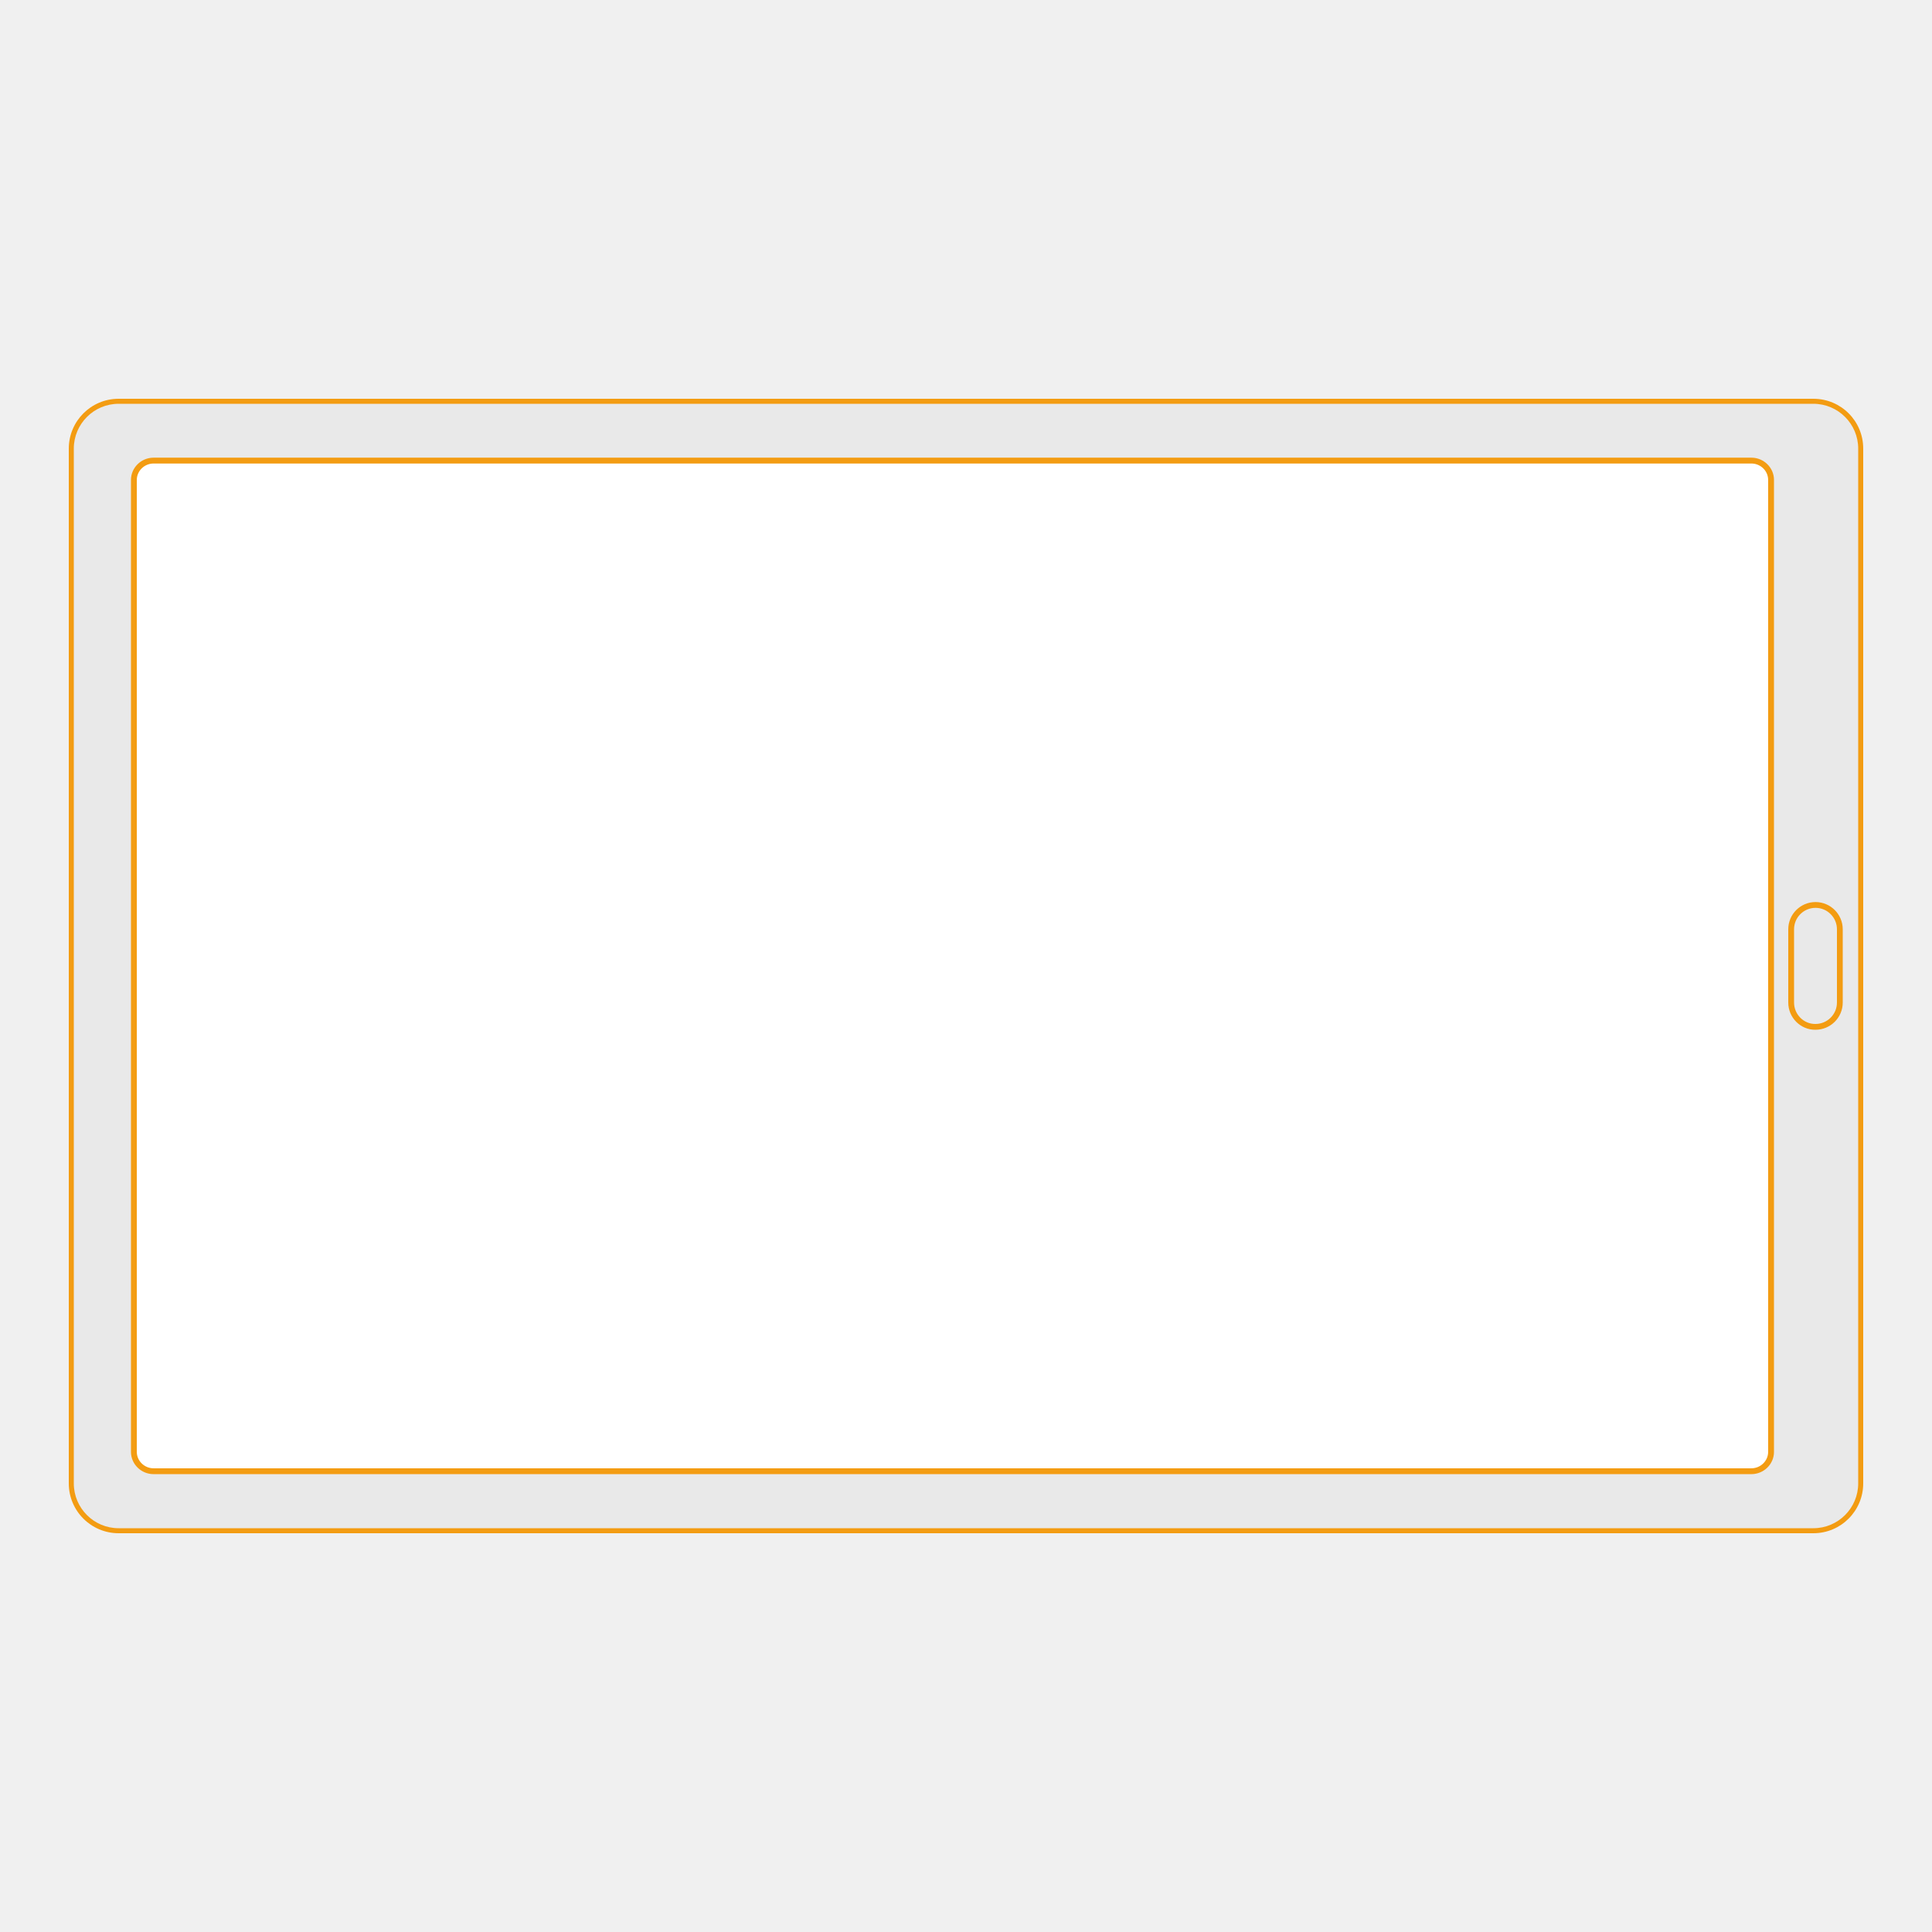
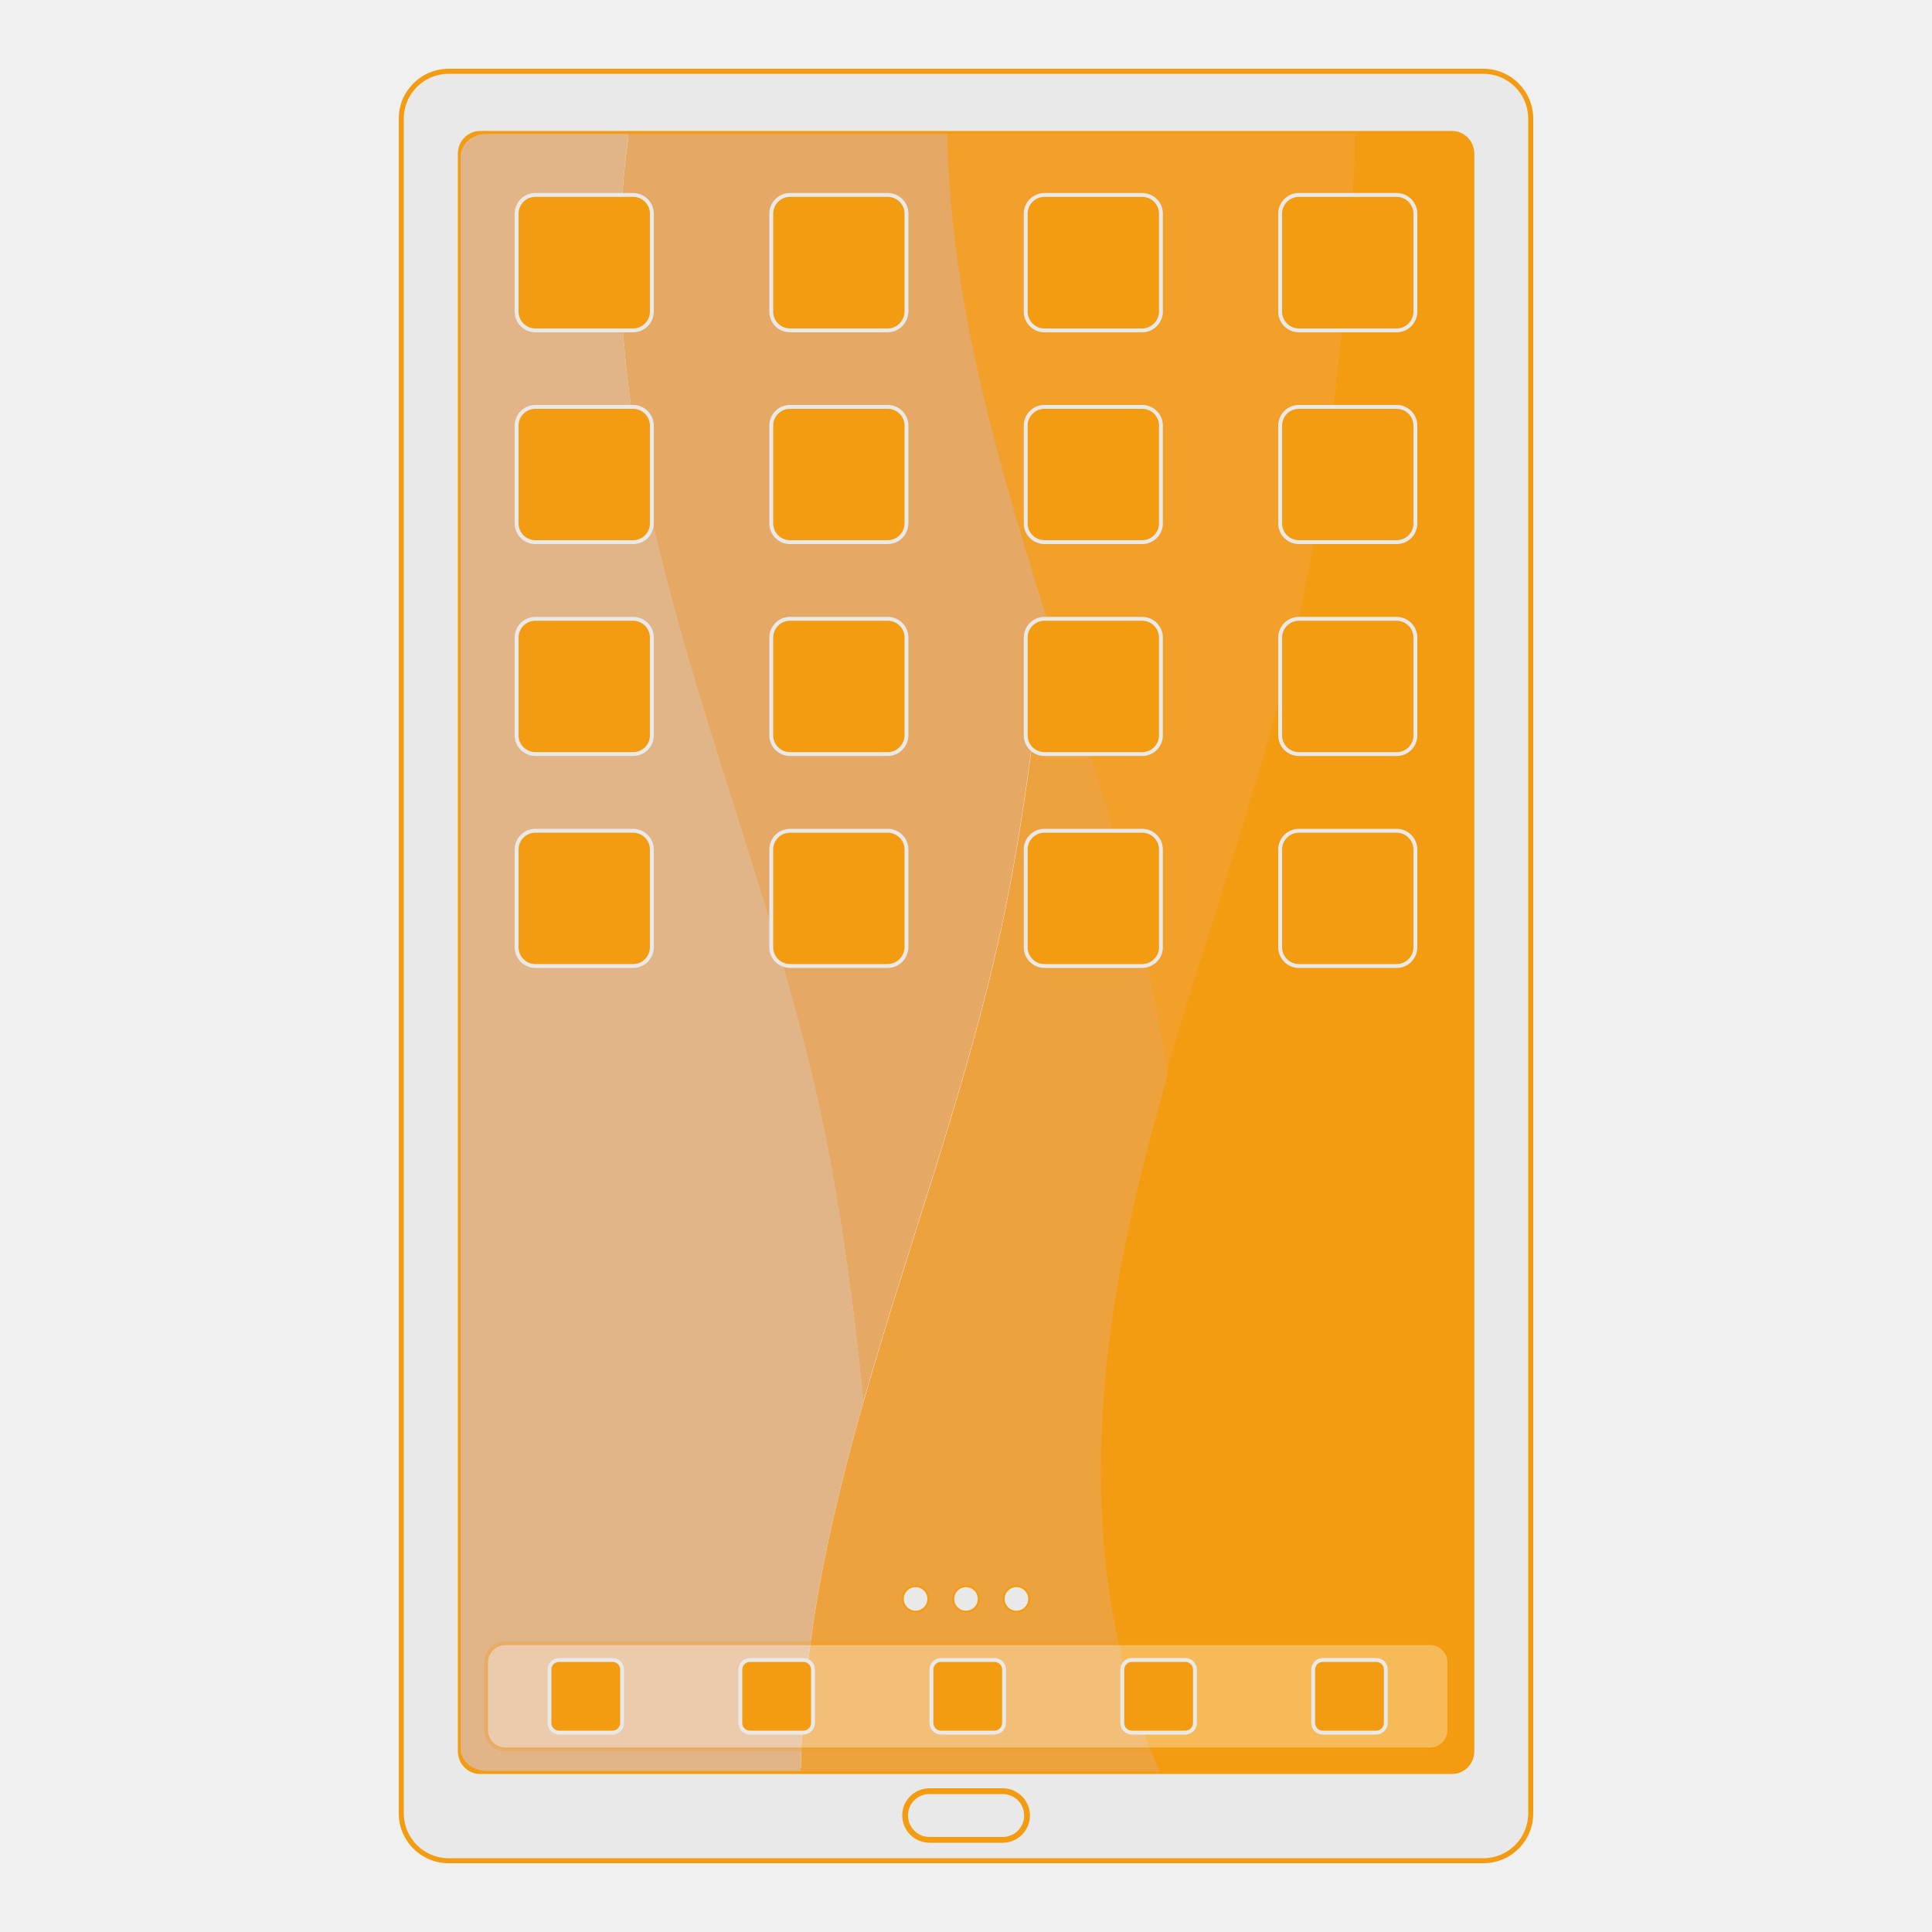
<svg xmlns="http://www.w3.org/2000/svg" version="1.1" id="Layer_1" x="0px" y="0px" viewBox="0 0 1000 1000" style="enable-background:new 0 0 1000 1000;" xml:space="preserve">
  <style type="text/css">
	.st0{fill:#E9E9E9;}
	.st1{fill:#F39C12;}
	.st2{fill:#FFFFFF;stroke:#F39C12;stroke-width:3.025;stroke-miterlimit:10;}
	.st3{fill:#E9E9E9;stroke:#F39C12;stroke-width:3;stroke-miterlimit:10;}
+ 	.st4{fill:#E2B588;}
+ 	.st5{fill:#E5A865;}
+ 	.st6{fill:#F2A02A;}
+ 	.st7{fill:#EDA23E;}
+ 	.st8{fill:#F39C12;stroke:#E9E9E9;stroke-width:2;stroke-miterlimit:10;}
+ 	.st9{opacity:0.3;fill:#FFFFFF;stroke:#F39C12;stroke-width:2;stroke-miterlimit:10;}
+ 	.st10{fill:#E9E9E9;stroke:#F39C12;stroke-miterlimit:10;}
</style>
  <g>
-     <path class="st0" d="M61.4,207.7h877.2c13.5,0,24.5,11,24.5,24.5v535.6c0,13.5-11,24.5-24.5,24.5H61.4c-13.5,0-24.5-11-24.5-24.5   V232.2C36.9,218.7,47.9,207.7,61.4,207.7L61.4,207.7z" />
-     <path class="st1" d="M938.6,209c12.8,0,23.2,10.4,23.2,23.2v535.6c0,12.8-10.4,23.2-23.2,23.2H61.4c-12.8,0-23.2-10.4-23.2-23.2   V232.2c0-12.8,10.4-23.2,23.2-23.2H938.6 M938.6,206.4H61.4c-14.3,0-25.8,11.6-25.8,25.8v535.6c0,14.3,11.6,25.8,25.8,25.8h877.2   c14.3,0,25.8-11.6,25.8-25.8V232.2C964.4,217.9,952.9,206.4,938.6,206.4L938.6,206.4L938.6,206.4z" />
+     <g>
+       <path class="st0" d="M792.3,61.4v877.2c0,13.5-11,24.5-24.5,24.5H232.2c-13.5,0-24.5-11-24.5-24.5V61.4c0-13.5,11-24.5,24.5-24.5    h535.6C781.3,36.9,792.3,47.9,792.3,61.4L792.3,61.4z" />
+       <path class="st1" d="M791,938.6c0,12.8-10.4,23.2-23.2,23.2H232.2c-12.8,0-23.2-10.4-23.2-23.2V61.4c0-12.8,10.4-23.2,23.2-23.2    h535.6c12.8,0,23.2,10.4,23.2,23.2V938.6 M793.6,938.6V61.4c0-14.3-11.6-25.8-25.8-25.8H232.2c-14.3,0-25.8,11.6-25.8,25.8v877.2    c0,14.3,11.6,25.8,25.8,25.8h535.6C782.1,964.4,793.6,952.9,793.6,938.6L793.6,938.6L793.6,938.6z" />
+     </g>
+     <path class="st2" d="M761.6,79.5v827c0,5.6-4.5,10.2-10,10.2H248.5c-5.5,0-10-4.6-10-10.2v-827c0-5.6,4.5-10.2,10-10.2h503.1   C757.1,69.3,761.6,73.9,761.6,79.5z" />
+     <path class="st3" d="M481.1,927.1H519c7,0,12.6,5.7,12.6,12.6l0,0c0,7-5.7,12.6-12.6,12.6h-37.9c-7,0-12.6-5.7-12.6-12.6l0,0   C468.4,932.8,474.1,927.1,481.1,927.1z" />
  </g>
-   <path class="st2" d="M79.5,238.4h827c5.6,0,10.2,4.5,10.2,10v503.1c0,5.5-4.6,10-10.2,10h-827c-5.6,0-10.2-4.5-10.2-10V248.4  C69.3,242.9,73.9,238.4,79.5,238.4z" />
-   <path class="st3" d="M927.1,518.9v-37.9c0-7,5.7-12.6,12.6-12.6l0,0c7,0,12.6,5.7,12.6,12.6v37.9c0,7-5.7,12.6-12.6,12.6l0,0  C932.8,531.6,927.1,525.9,927.1,518.9z" />
+   <g>
+     <path class="st4" d="M251.8,69.3h73.7c-8.8,59.9-4,122.1,8.2,181.7c22.4,110,67.7,216,91.3,325.8c8.9,41.4,14.7,83.2,19.5,125.1   c0.9,7.8,1.7,15.6,2.5,23.4l0,0c-7.6,26.5-14.4,53.1-19.9,80c-7.4,36.5-12.1,74-12.6,111.3H251.8c-7.4,0-13.3-5.1-13.3-11.7V81   C238.5,74.6,244.3,69.3,251.8,69.3z" />
+     <path class="st5" d="M325.5,69.3h165c0.8,35.9,5.4,72,12.5,107.1c9.8,48,23.9,95.2,38.7,142.3l0,0c-1.1,11.9-2.4,23.8-3.8,35.7   c-4.8,41.9-10.6,83.7-19.5,125.1c-17.9,83-48.1,163.8-71.5,245.9c-0.8-7.8-1.7-15.6-2.5-23.4c-4.8-41.9-10.6-83.7-19.5-125.1   C401.3,467.1,356,361,333.6,251C321.5,191.4,316.7,129.2,325.5,69.3z" />
+     <path class="st6" d="M490.2,69.3h212.2c-1,41.1-4.7,82.2-9.3,123.2c-4.8,41.9-10.6,83.7-19.5,125.1   c-17.4,80.6-46.4,159.2-69.5,238.9c-2.9-18.1-6.2-36.2-10-54.2c-7.7-35.9-17.8-71.3-28.6-106.7c-7.8-25.7-16.1-51.2-24.1-76.9l0,0   c-14.8-47.1-28.9-94.3-38.7-142.3C495.6,141.3,491,105.2,490.2,69.3z" />
+     <path class="st1" d="M701.5,69.3h46.8c7.4,0,13.3,5.3,13.3,11.7v824c0,1-0.1,2-0.4,3c-0.1,0.2-0.1,0.4-0.2,0.6   c-0.2,0.6-0.5,1.2-0.8,1.8c-0.2,0.3-0.3,0.5-0.5,0.7c-0.2,0.3-0.5,0.6-0.7,0.9c-2.4,2.8-6.3,4.6-10.7,4.6H599.1   c-31.6-71.8-35.6-151.6-25.2-229.1c2-14.8,4.5-29.6,7.5-44.1c6-29.2,13.5-58.2,21.9-87c23.1-79.6,52.1-158.2,69.5-238.9   c8.9-41.4,14.7-83.2,19.5-125.1C696.8,151.5,700.5,110.4,701.5,69.3z" />
+     <g>
+       <path class="st7" d="M541.7,318.7c8,25.6,16.3,51.2,24.1,76.9c10.8,35.3,20.8,70.8,28.6,106.7c3.9,18,7.2,36.1,10,54.2    c-8.3,28.8-15.9,57.7-21.9,87c-3,14.6-5.5,29.3-7.5,44.1c-10.5,77.5-6.4,157.3,25.2,229.1H414.5c0.5-37.3,5.2-74.8,12.6-111.3    c5.5-26.9,12.3-53.5,19.9-80l0,0c23.4-82,53.6-162.9,71.5-245.9c8.9-41.4,14.7-83.2,19.5-125.1    C539.3,342.5,540.6,330.6,541.7,318.7z" />
+     </g>
+   </g>
+   <g>
+     <path class="st8" d="M327.7,171h-50.6c-5.3,0-9.7-4.3-9.7-9.7v-50.7c0-5.3,4.3-9.7,9.7-9.7h50.6c5.3,0,9.7,4.3,9.7,9.7v50.6   C337.4,166.6,333.1,171,327.7,171z" />
+     <path class="st8" d="M459.5,171h-50.6c-5.3,0-9.7-4.3-9.7-9.7v-50.7c0-5.3,4.3-9.7,9.7-9.7h50.6c5.3,0,9.7,4.3,9.7,9.7v50.6   C469.1,166.6,464.8,171,459.5,171z" />
+     <path class="st8" d="M591.2,171h-50.6c-5.3,0-9.7-4.3-9.7-9.7v-50.7c0-5.3,4.3-9.7,9.7-9.7h50.6c5.3,0,9.7,4.3,9.7,9.7v50.6   C600.9,166.6,596.5,171,591.2,171z" />
+     <path class="st8" d="M722.9,171h-50.6c-5.3,0-9.7-4.3-9.7-9.7v-50.7c0-5.3,4.3-9.7,9.7-9.7h50.6c5.3,0,9.7,4.3,9.7,9.7v50.6   C732.6,166.6,728.3,171,722.9,171z" />
+   </g>
+   <g>
+     <path class="st8" d="M327.7,280.6h-50.6c-5.3,0-9.7-4.3-9.7-9.7v-50.6c0-5.3,4.3-9.7,9.7-9.7h50.6c5.3,0,9.7,4.3,9.7,9.7v50.6   C337.4,276.3,333.1,280.6,327.7,280.6z" />
+     <path class="st8" d="M459.5,280.6h-50.6c-5.3,0-9.7-4.3-9.7-9.7v-50.6c0-5.3,4.3-9.7,9.7-9.7h50.6c5.3,0,9.7,4.3,9.7,9.7v50.6   C469.1,276.3,464.8,280.6,459.5,280.6z" />
+     <path class="st8" d="M591.2,280.6h-50.6c-5.3,0-9.7-4.3-9.7-9.7v-50.6c0-5.3,4.3-9.7,9.7-9.7h50.6c5.3,0,9.7,4.3,9.7,9.7v50.6   C600.9,276.3,596.5,280.6,591.2,280.6z" />
+     <path class="st8" d="M722.9,280.6h-50.6c-5.3,0-9.7-4.3-9.7-9.7v-50.6c0-5.3,4.3-9.7,9.7-9.7h50.6c5.3,0,9.7,4.3,9.7,9.7v50.6   C732.6,276.3,728.3,280.6,722.9,280.6z" />
+   </g>
+   <g>
+     <path class="st8" d="M327.7,390.3h-50.6c-5.3,0-9.7-4.3-9.7-9.7V330c0-5.3,4.3-9.7,9.7-9.7h50.6c5.3,0,9.7,4.3,9.7,9.7v50.6   C337.4,386,333.1,390.3,327.7,390.3z" />
+     <path class="st8" d="M459.5,390.3h-50.6c-5.3,0-9.7-4.3-9.7-9.7V330c0-5.3,4.3-9.7,9.7-9.7h50.6c5.3,0,9.7,4.3,9.7,9.7v50.6   C469.1,386,464.8,390.3,459.5,390.3z" />
+     <path class="st8" d="M591.2,390.3h-50.6c-5.3,0-9.7-4.3-9.7-9.7V330c0-5.3,4.3-9.7,9.7-9.7h50.6c5.3,0,9.7,4.3,9.7,9.7v50.6   C600.9,386,596.5,390.3,591.2,390.3z" />
+     <path class="st8" d="M722.9,390.3h-50.6c-5.3,0-9.7-4.3-9.7-9.7V330c0-5.3,4.3-9.7,9.7-9.7h50.6c5.3,0,9.7,4.3,9.7,9.7v50.6   C732.6,386,728.3,390.3,722.9,390.3z" />
+   </g>
+   <g>
+     <path class="st8" d="M327.7,500h-50.6c-5.3,0-9.7-4.3-9.7-9.7v-50.6c0-5.3,4.3-9.7,9.7-9.7h50.6c5.3,0,9.7,4.3,9.7,9.7v50.6   C337.4,495.6,333.1,500,327.7,500z" />
+     <path class="st8" d="M459.5,500h-50.6c-5.3,0-9.7-4.3-9.7-9.7v-50.6c0-5.3,4.3-9.7,9.7-9.7h50.6c5.3,0,9.7,4.3,9.7,9.7v50.6   C469.1,495.6,464.8,500,459.5,500z" />
+     <path class="st8" d="M591.2,500h-50.6c-5.3,0-9.7-4.3-9.7-9.7v-50.6c0-5.3,4.3-9.7,9.7-9.7h50.6c5.3,0,9.7,4.3,9.7,9.7v50.6   C600.9,495.6,596.5,500,591.2,500z" />
+     <path class="st8" d="M722.9,500h-50.6c-5.3,0-9.7-4.3-9.7-9.7v-50.6c0-5.3,4.3-9.7,9.7-9.7h50.6c5.3,0,9.7,4.3,9.7,9.7v50.6   C732.6,495.6,728.3,500,722.9,500z" />
+   </g>
+   <path class="st9" d="M740.2,905.5H261.6c-5.5,0-10-4.5-10-10v-35c0-5.5,4.5-10,10-10h478.6c5.5,0,10,4.5,10,10v35  C750.2,901,745.7,905.5,740.2,905.5z" />
+   <path class="st8" d="M317,896.8h-27.6c-2.8,0-5-2.2-5-5v-27.6c0-2.8,2.2-5,5-5H317c2.8,0,5,2.2,5,5v27.6  C322,894.5,319.8,896.8,317,896.8z" />
+   <path class="st8" d="M415.8,896.8h-27.6c-2.8,0-5-2.2-5-5v-27.6c0-2.8,2.2-5,5-5h27.6c2.8,0,5,2.2,5,5v27.6  C420.8,894.5,418.6,896.8,415.8,896.8z" />
+   <path class="st8" d="M514.7,896.8h-27.6c-2.8,0-5-2.2-5-5v-27.6c0-2.8,2.2-5,5-5h27.6c2.8,0,5,2.2,5,5v27.6  C519.7,894.5,517.4,896.8,514.7,896.8z" />
+   <path class="st8" d="M613.5,896.8h-27.6c-2.8,0-5-2.2-5-5v-27.6c0-2.8,2.2-5,5-5h27.6c2.8,0,5,2.2,5,5v27.6  C618.5,894.5,616.3,896.8,613.5,896.8z" />
+   <path class="st8" d="M712.3,896.8h-27.6c-2.8,0-5-2.2-5-5v-27.6c0-2.8,2.2-5,5-5h27.6c2.8,0,5,2.2,5,5v27.6  C717.3,894.5,715.1,896.8,712.3,896.8z" />
+   <g>
+     <circle class="st10" cx="473.9" cy="827.6" r="6.6" />
+     <circle class="st10" cx="500" cy="827.6" r="6.6" />
+     <circle class="st10" cx="526.1" cy="827.6" r="6.6" />
+   </g>
</svg>
